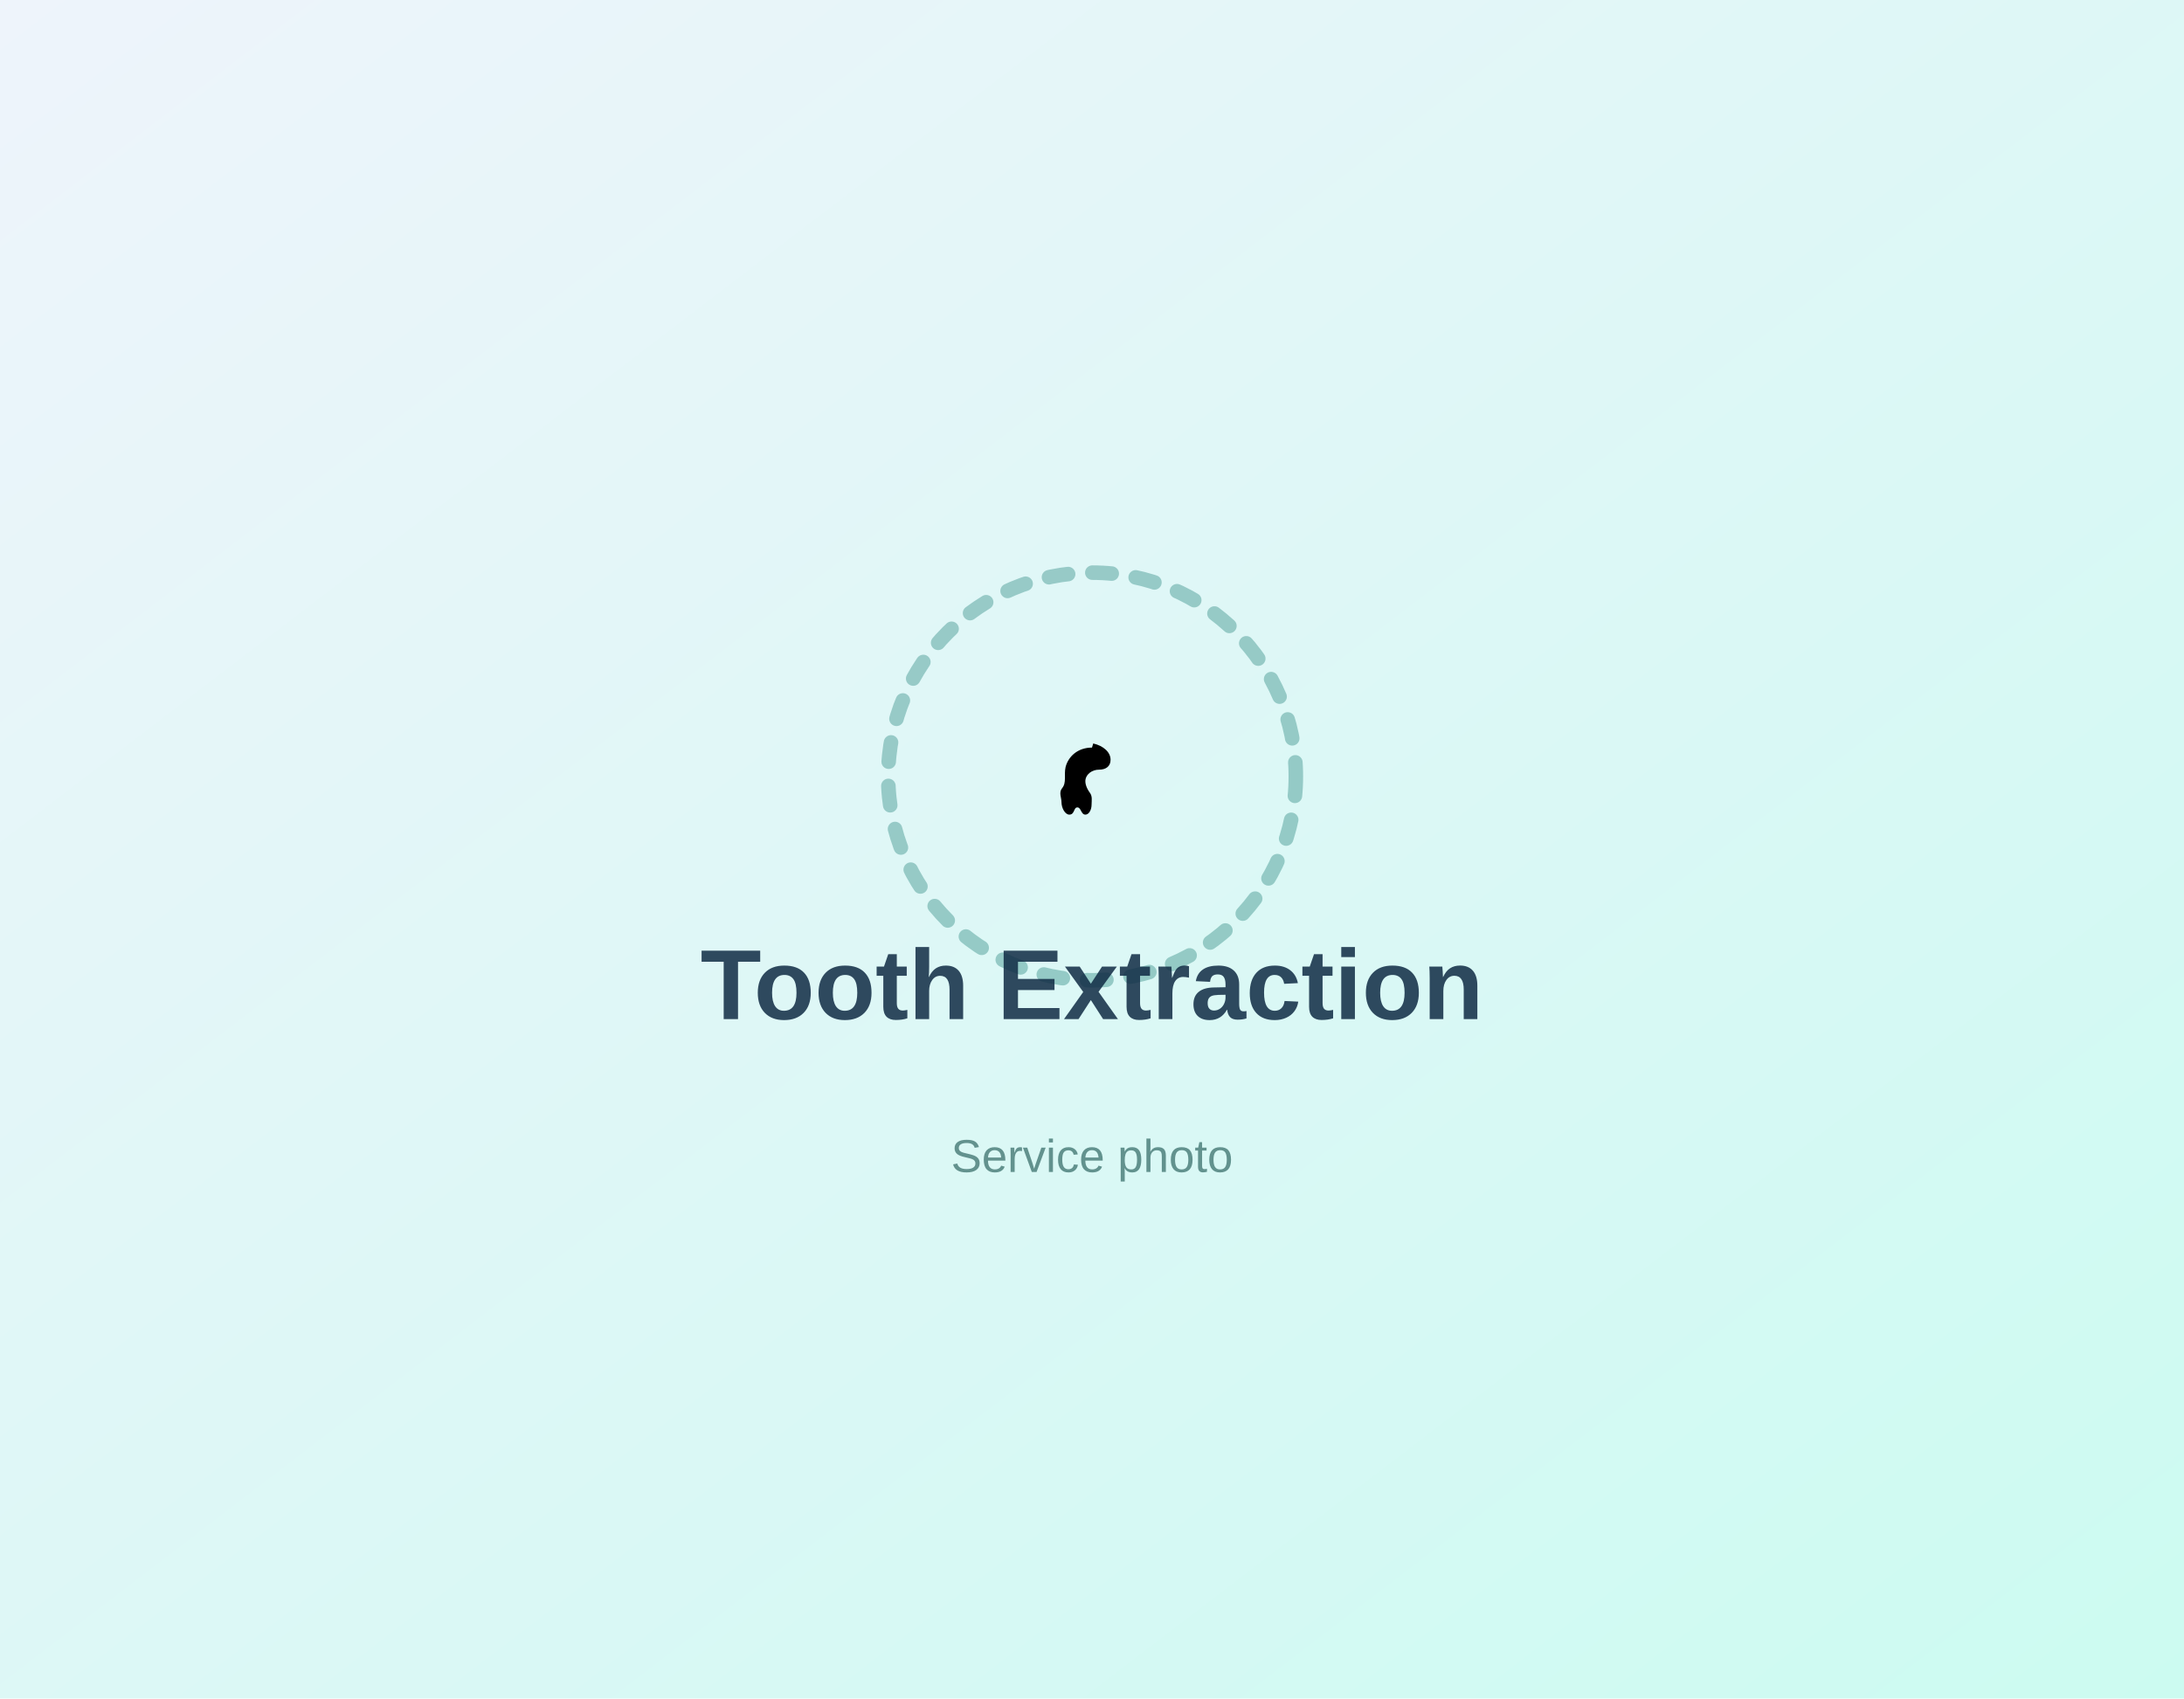
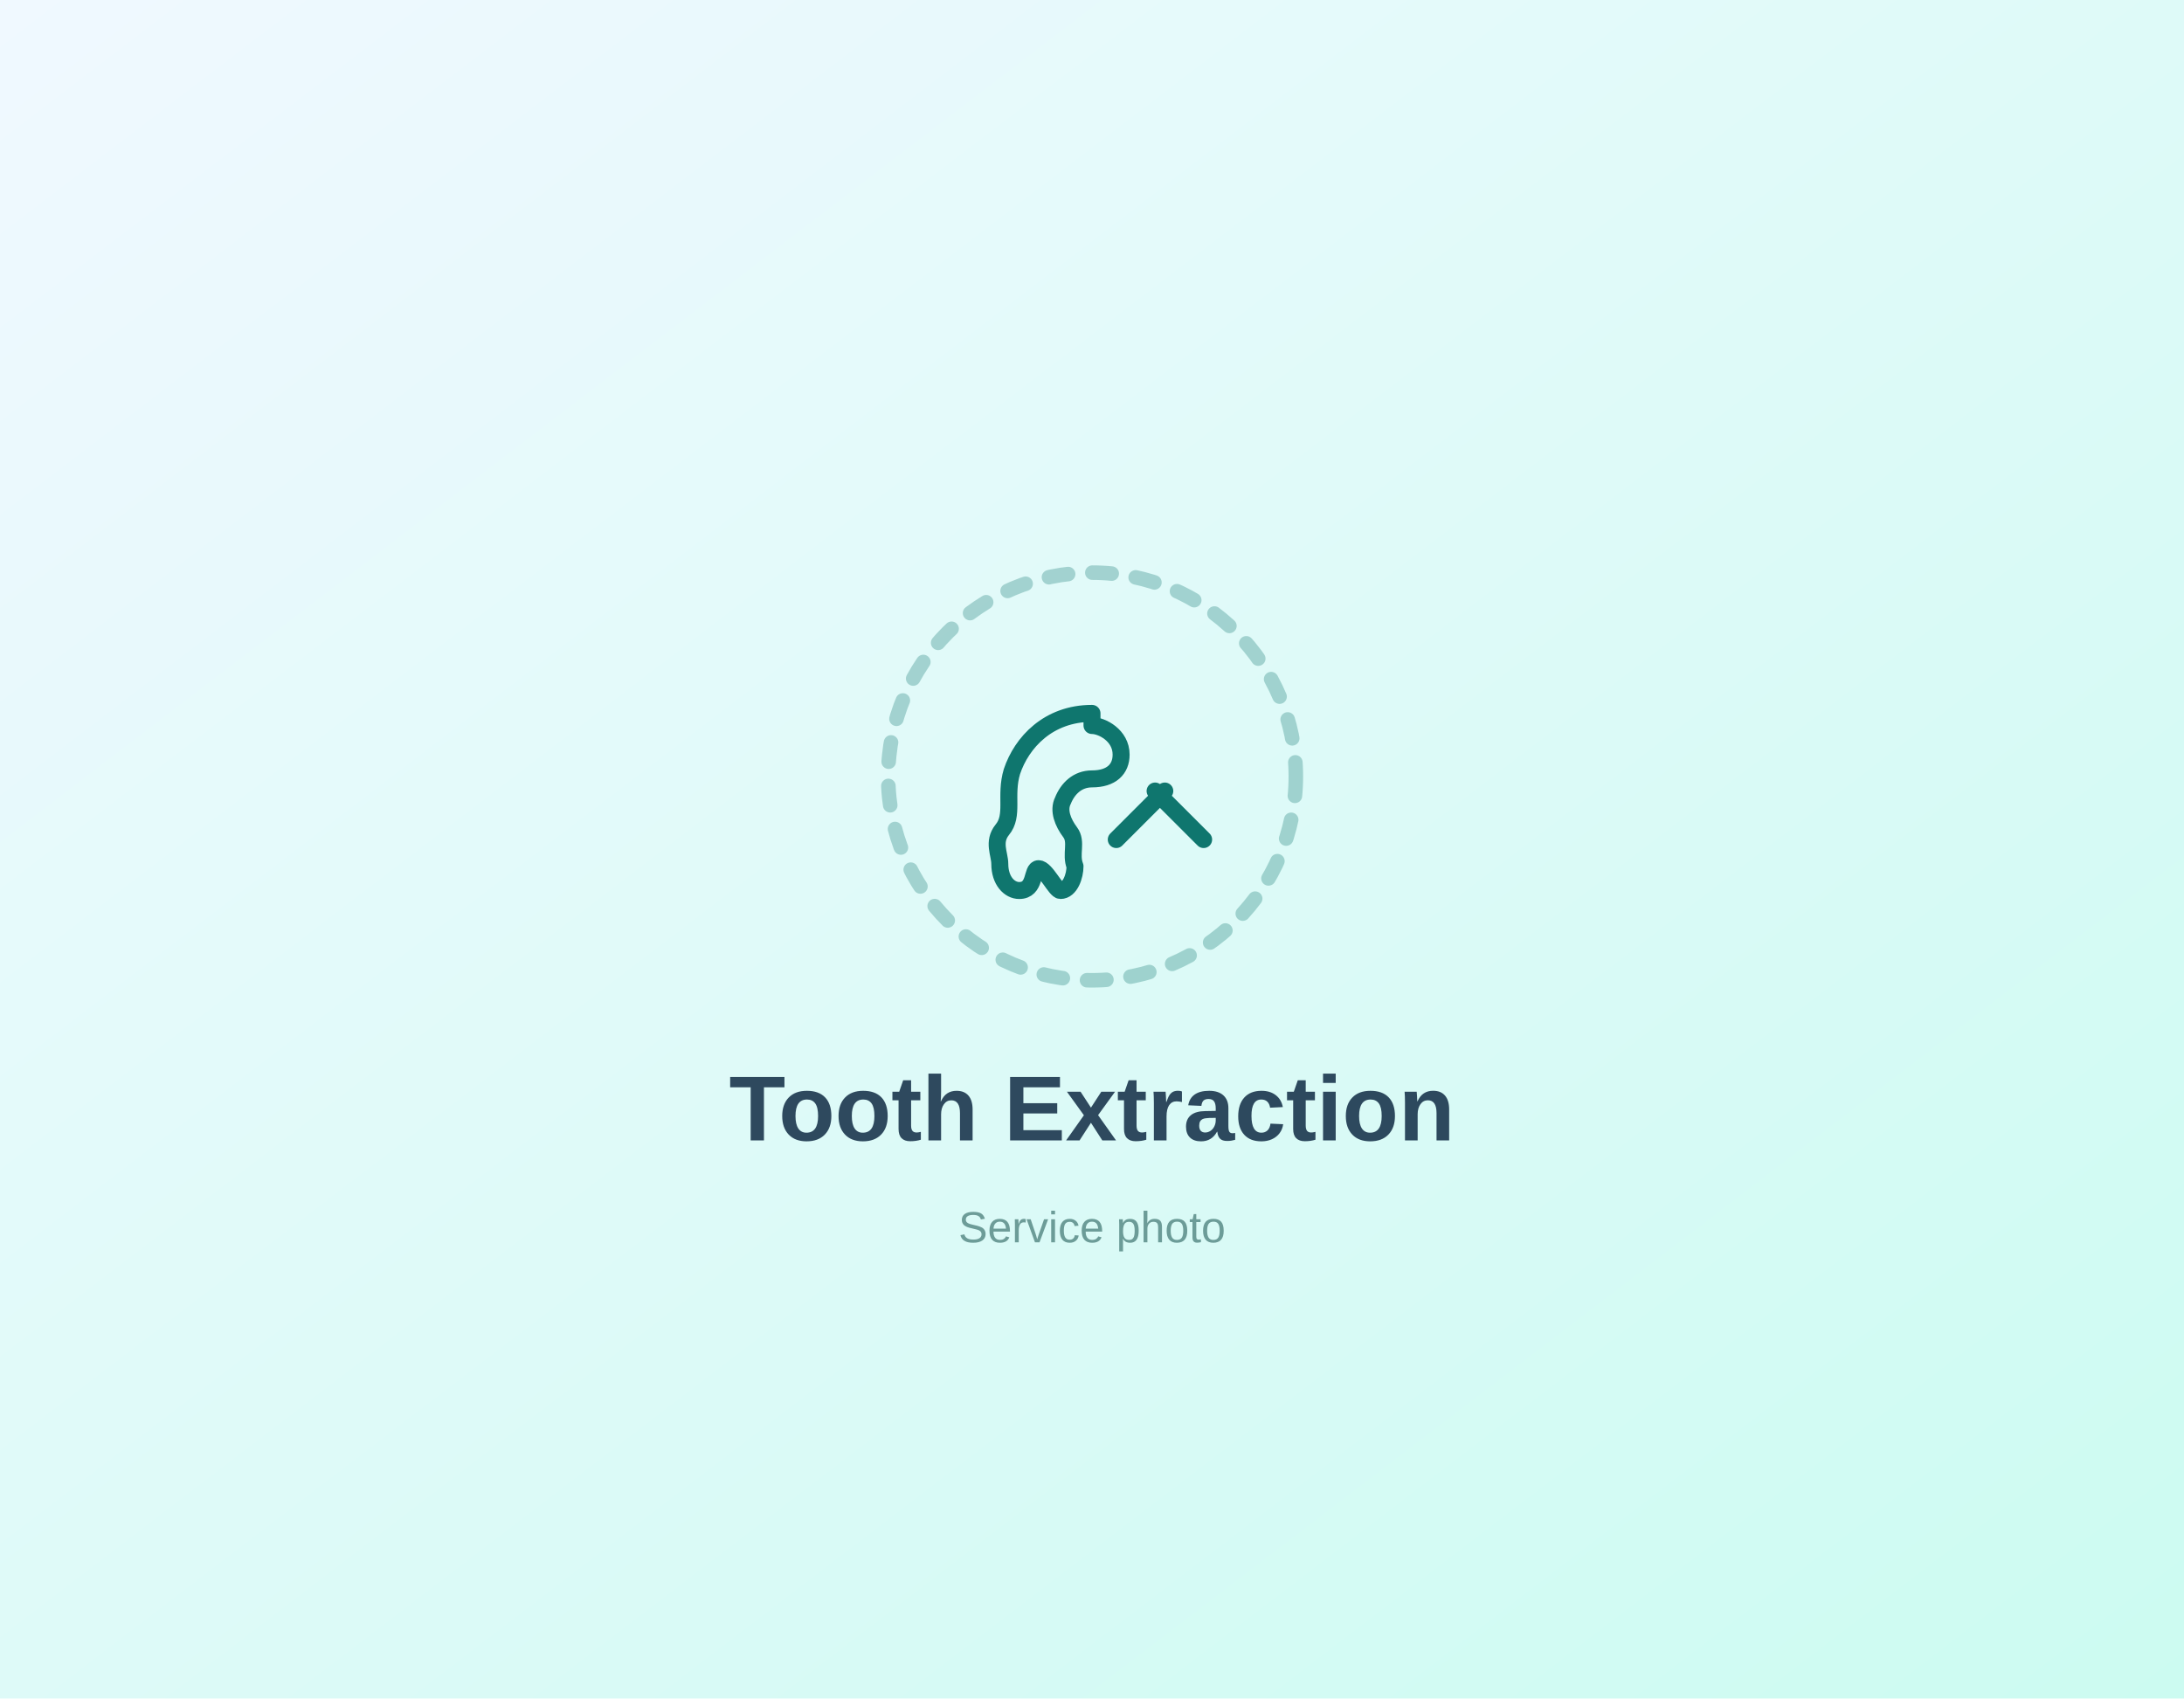
- <svg xmlns="http://www.w3.org/2000/svg" width="900" height="700" viewBox="0 0 900 700" role="img" aria-label="Tooth Extraction placeholder">
+ <svg xmlns="http://www.w3.org/2000/svg" width="900" height="700" viewBox="0 0 900 700" role="img" aria-label="Tooth Extraction">
  <defs>
    <linearGradient id="g" x1="0" y1="0" x2="1" y2="1">
-       <stop offset="0" stop-color="#eef4fb" />
+       <stop offset="0" stop-color="#f0f9ff" />
      <stop offset="1" stop-color="#ccfbf1" />
    </linearGradient>
  </defs>
  <rect width="900" height="700" fill="url(#g)" />
  <g transform="translate(450 320)" fill="none" stroke="#0f766e" stroke-width="6" stroke-linecap="round">
-     <circle r="84" opacity="0.35" fill="none" stroke-dasharray="8 10" />
+     <circle r="84" opacity="0.30" fill="none" stroke-dasharray="8 10" />
  </g>
-   <g transform="translate(450 320) scale(0.85)">
-     <path transform="translate(-32,-32)" d="M32 18c-7 0-11.5 4.4-12.8 9.4-.9 4.1.6 7.5-1.7 10.3-1.7 2.1-.3 4.5-.3 6.7 0 3 1.8 6.1 3.8 6.1 2.7 0 2-3.5 3.9-3.5s1.7 3.5 3.9 3.5c1.7 0 3-2.3 3-4.9 0-1.9.5-4-.9-5.8-1.4-1.9-2.5-4.5-2-6.6.5-2.2 2.9-4.5 6.6-4.5 3.2 0 5.5-1.6 5.5-4.8 0-3.6-3.3-6.7-8.4-7.9z" />
+   <g transform="translate(450 320)">
+     <g stroke="#0f766e" stroke-width="7" stroke-linecap="round" stroke-linejoin="round" fill="none">
+       <path d="M0-26c-18 0-29 12-33 24-3 10 1 18-4 24-4 5-1 10-1 14 0 7 4 11 8 11 7 0 5-9 8-9s7 9 9 9c4 0 6-6 6-10-2-5 1-10-2-14-3-4-5-9-3-13 2-5 6-9 12-9 8 0 12-4 12-10 0-8-8-12-12-12zM30 6l-20 20M26 6l20 20" />
+     </g>
  </g>
-   <text x="50%" y="420" text-anchor="middle" font-family="Segoe UI, Arial, sans-serif" font-size="41" font-weight="700" fill="#0f2a43" opacity="0.85">Tooth Extraction</text>
-   <text x="50%" y="483" text-anchor="middle" font-family="Segoe UI, Arial, sans-serif" font-size="19" fill="#134e4a" opacity="0.6">Service photo</text>
+   <text x="50%" y="470" text-anchor="middle" font-family="Segoe UI, Arial, sans-serif" font-size="38" font-weight="700" fill="#0f2a43" opacity="0.85">Tooth Extraction</text>
+   <text x="50%" y="512" text-anchor="middle" font-family="Segoe UI, Arial, sans-serif" font-size="18" fill="#134e4a" opacity="0.55">Service photo</text>
</svg>
